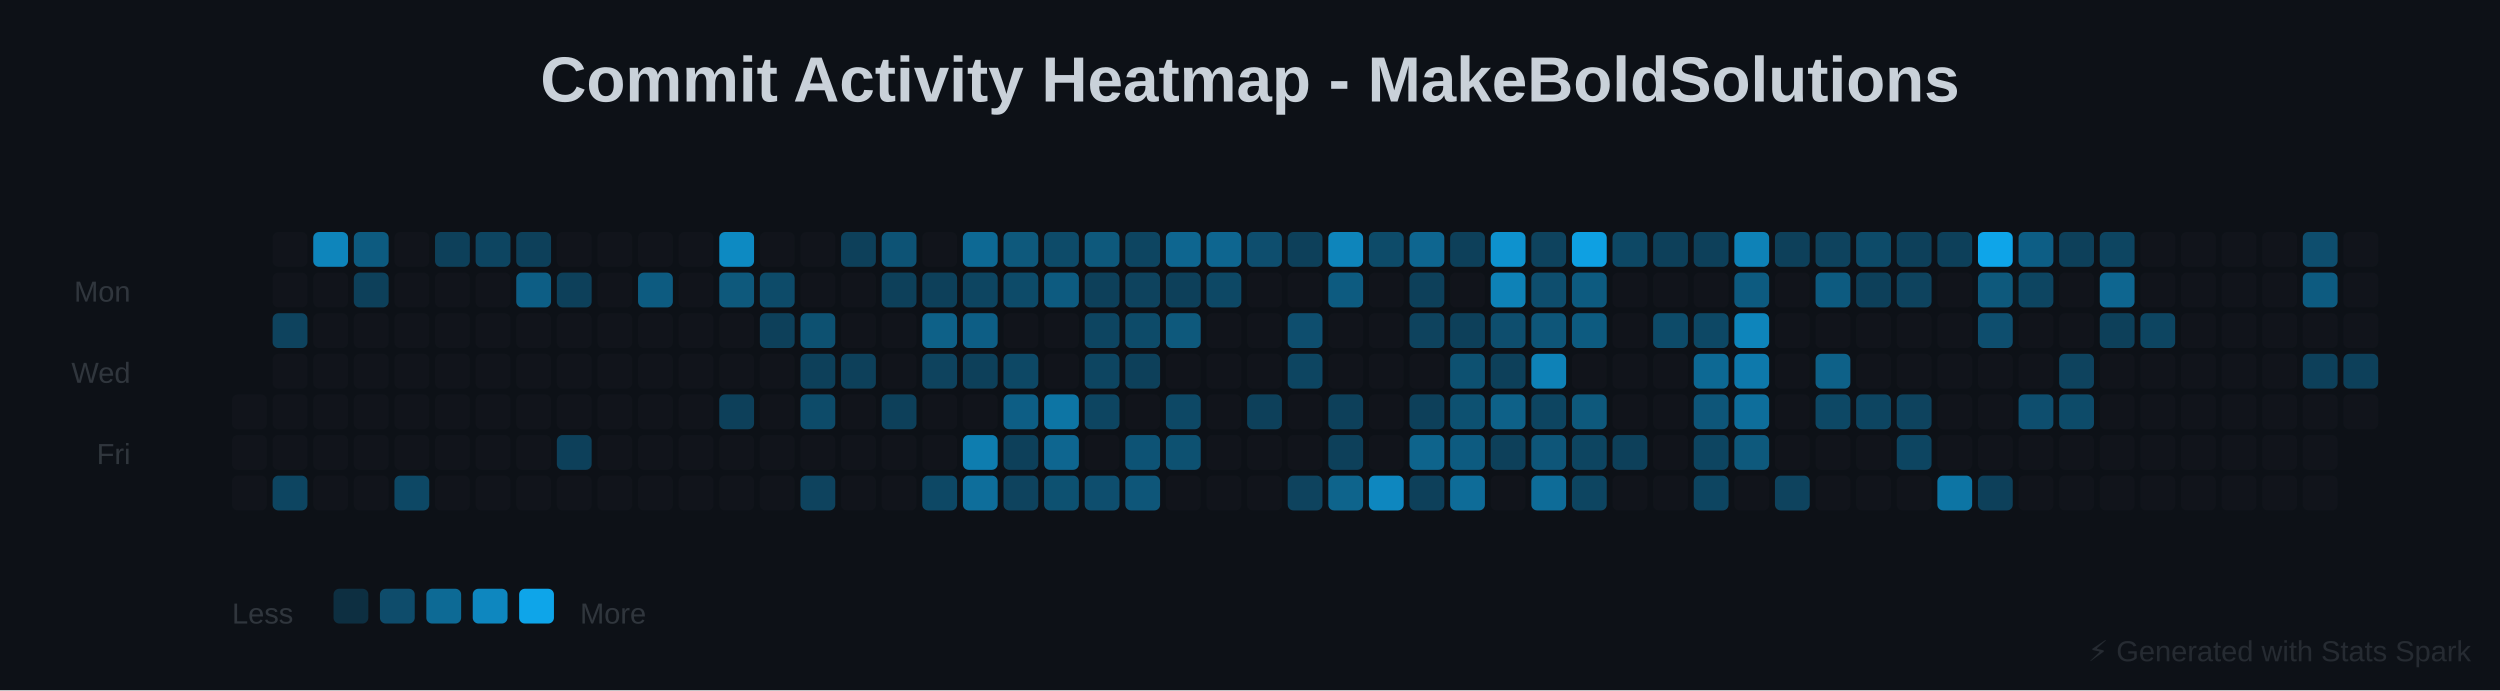
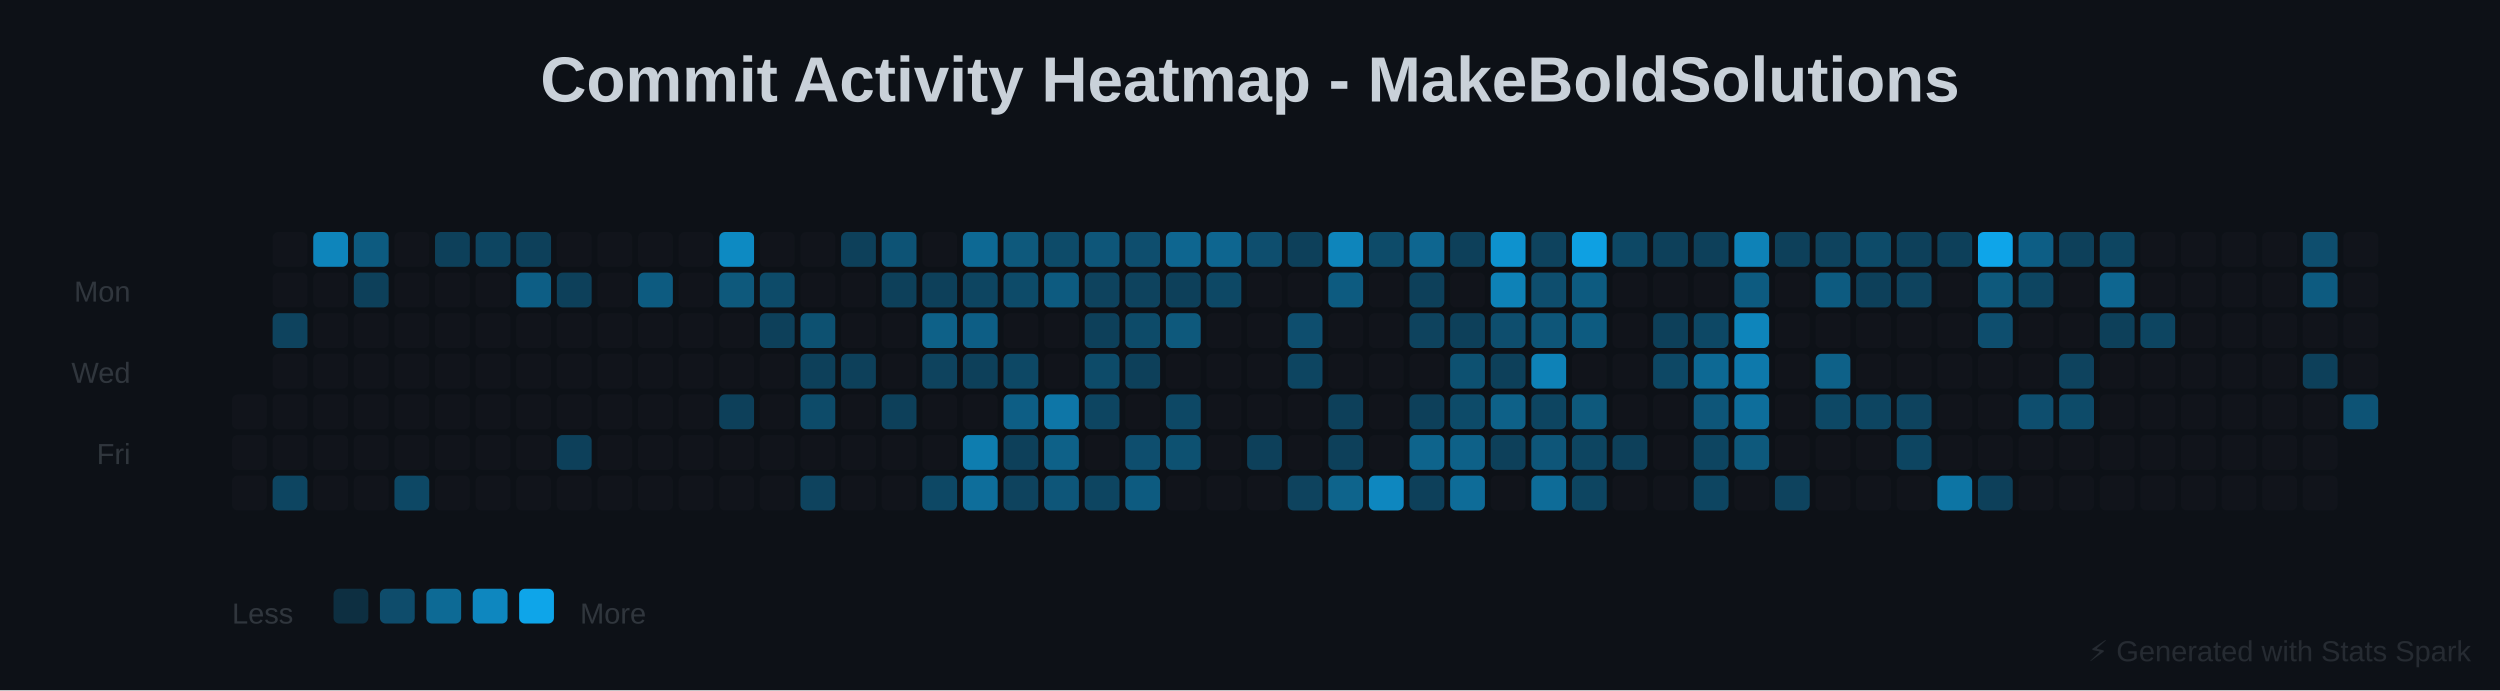
<svg xmlns="http://www.w3.org/2000/svg" baseProfile="full" height="238" version="1.1" width="862">
  <defs />
  <rect fill="#0D1117" height="238" width="862" x="0" y="0" />
  <text fill="#C9D1D9" font-family="Arial, sans-serif" font-size="22px" font-weight="bold" text-anchor="middle" x="431" y="35">Commit Activity Heatmap - MakeBoldSolutions</text>
  <text fill="#30363D" font-family="Arial, sans-serif" font-size="10px" text-anchor="end" x="45" y="104">Mon</text>
  <text fill="#30363D" font-family="Arial, sans-serif" font-size="10px" text-anchor="end" x="45" y="132">Wed</text>
  <text fill="#30363D" font-family="Arial, sans-serif" font-size="10px" text-anchor="end" x="45" y="160">Fri</text>
  <rect fill="#30363D" height="12" opacity="0.1" rx="2" width="12" x="80" y="136" />
  <rect fill="#30363D" height="12" opacity="0.1" rx="2" width="12" x="80" y="150" />
  <rect fill="#30363D" height="12" opacity="0.1" rx="2" width="12" x="80" y="164" />
  <rect fill="#30363D" height="12" opacity="0.1" rx="2" width="12" x="94" y="80" />
  <rect fill="#30363D" height="12" opacity="0.1" rx="2" width="12" x="94" y="94" />
  <rect fill="#0EA5E9" height="12" opacity="0.337" rx="2" width="12" x="94" y="108" />
  <rect fill="#30363D" height="12" opacity="0.1" rx="2" width="12" x="94" y="122" />
  <rect fill="#30363D" height="12" opacity="0.1" rx="2" width="12" x="94" y="136" />
  <rect fill="#30363D" height="12" opacity="0.1" rx="2" width="12" x="94" y="150" />
  <rect fill="#0EA5E9" height="12" opacity="0.355" rx="2" width="12" x="94" y="164" />
  <rect fill="#0EA5E9" height="12" opacity="0.779" rx="2" width="12" x="108" y="80" />
  <rect fill="#30363D" height="12" opacity="0.1" rx="2" width="12" x="108" y="94" />
  <rect fill="#30363D" height="12" opacity="0.1" rx="2" width="12" x="108" y="108" />
  <rect fill="#30363D" height="12" opacity="0.1" rx="2" width="12" x="108" y="122" />
  <rect fill="#30363D" height="12" opacity="0.1" rx="2" width="12" x="108" y="136" />
  <rect fill="#30363D" height="12" opacity="0.1" rx="2" width="12" x="108" y="150" />
  <rect fill="#30363D" height="12" opacity="0.1" rx="2" width="12" x="108" y="164" />
  <rect fill="#0EA5E9" height="12" opacity="0.503" rx="2" width="12" x="122" y="80" />
  <rect fill="#0EA5E9" height="12" opacity="0.318" rx="2" width="12" x="122" y="94" />
  <rect fill="#30363D" height="12" opacity="0.1" rx="2" width="12" x="122" y="108" />
  <rect fill="#30363D" height="12" opacity="0.1" rx="2" width="12" x="122" y="122" />
  <rect fill="#30363D" height="12" opacity="0.1" rx="2" width="12" x="122" y="136" />
  <rect fill="#30363D" height="12" opacity="0.1" rx="2" width="12" x="122" y="150" />
  <rect fill="#30363D" height="12" opacity="0.1" rx="2" width="12" x="122" y="164" />
  <rect fill="#30363D" height="12" opacity="0.1" rx="2" width="12" x="136" y="80" />
  <rect fill="#30363D" height="12" opacity="0.1" rx="2" width="12" x="136" y="94" />
  <rect fill="#30363D" height="12" opacity="0.1" rx="2" width="12" x="136" y="108" />
  <rect fill="#30363D" height="12" opacity="0.1" rx="2" width="12" x="136" y="122" />
  <rect fill="#30363D" height="12" opacity="0.1" rx="2" width="12" x="136" y="136" />
  <rect fill="#30363D" height="12" opacity="0.1" rx="2" width="12" x="136" y="150" />
  <rect fill="#0EA5E9" height="12" opacity="0.374" rx="2" width="12" x="136" y="164" />
  <rect fill="#0EA5E9" height="12" opacity="0.318" rx="2" width="12" x="150" y="80" />
  <rect fill="#30363D" height="12" opacity="0.1" rx="2" width="12" x="150" y="94" />
  <rect fill="#30363D" height="12" opacity="0.1" rx="2" width="12" x="150" y="108" />
  <rect fill="#30363D" height="12" opacity="0.1" rx="2" width="12" x="150" y="122" />
  <rect fill="#30363D" height="12" opacity="0.1" rx="2" width="12" x="150" y="136" />
  <rect fill="#30363D" height="12" opacity="0.1" rx="2" width="12" x="150" y="150" />
  <rect fill="#30363D" height="12" opacity="0.1" rx="2" width="12" x="150" y="164" />
  <rect fill="#0EA5E9" height="12" opacity="0.355" rx="2" width="12" x="164" y="80" />
  <rect fill="#30363D" height="12" opacity="0.1" rx="2" width="12" x="164" y="94" />
  <rect fill="#30363D" height="12" opacity="0.1" rx="2" width="12" x="164" y="108" />
  <rect fill="#30363D" height="12" opacity="0.1" rx="2" width="12" x="164" y="122" />
  <rect fill="#30363D" height="12" opacity="0.1" rx="2" width="12" x="164" y="136" />
  <rect fill="#30363D" height="12" opacity="0.1" rx="2" width="12" x="164" y="150" />
  <rect fill="#30363D" height="12" opacity="0.1" rx="2" width="12" x="164" y="164" />
  <rect fill="#0EA5E9" height="12" opacity="0.318" rx="2" width="12" x="178" y="80" />
  <rect fill="#0EA5E9" height="12" opacity="0.521" rx="2" width="12" x="178" y="94" />
  <rect fill="#30363D" height="12" opacity="0.1" rx="2" width="12" x="178" y="108" />
  <rect fill="#30363D" height="12" opacity="0.1" rx="2" width="12" x="178" y="122" />
  <rect fill="#30363D" height="12" opacity="0.1" rx="2" width="12" x="178" y="136" />
  <rect fill="#30363D" height="12" opacity="0.1" rx="2" width="12" x="178" y="150" />
  <rect fill="#30363D" height="12" opacity="0.1" rx="2" width="12" x="178" y="164" />
  <rect fill="#30363D" height="12" opacity="0.1" rx="2" width="12" x="192" y="80" />
  <rect fill="#0EA5E9" height="12" opacity="0.318" rx="2" width="12" x="192" y="94" />
  <rect fill="#30363D" height="12" opacity="0.1" rx="2" width="12" x="192" y="108" />
  <rect fill="#30363D" height="12" opacity="0.1" rx="2" width="12" x="192" y="122" />
  <rect fill="#30363D" height="12" opacity="0.1" rx="2" width="12" x="192" y="136" />
  <rect fill="#0EA5E9" height="12" opacity="0.318" rx="2" width="12" x="192" y="150" />
  <rect fill="#30363D" height="12" opacity="0.1" rx="2" width="12" x="192" y="164" />
  <rect fill="#30363D" height="12" opacity="0.1" rx="2" width="12" x="206" y="80" />
  <rect fill="#30363D" height="12" opacity="0.1" rx="2" width="12" x="206" y="94" />
  <rect fill="#30363D" height="12" opacity="0.1" rx="2" width="12" x="206" y="108" />
  <rect fill="#30363D" height="12" opacity="0.1" rx="2" width="12" x="206" y="122" />
  <rect fill="#30363D" height="12" opacity="0.1" rx="2" width="12" x="206" y="136" />
  <rect fill="#30363D" height="12" opacity="0.1" rx="2" width="12" x="206" y="150" />
  <rect fill="#30363D" height="12" opacity="0.1" rx="2" width="12" x="206" y="164" />
  <rect fill="#30363D" height="12" opacity="0.1" rx="2" width="12" x="220" y="80" />
  <rect fill="#0EA5E9" height="12" opacity="0.503" rx="2" width="12" x="220" y="94" />
  <rect fill="#30363D" height="12" opacity="0.1" rx="2" width="12" x="220" y="108" />
  <rect fill="#30363D" height="12" opacity="0.1" rx="2" width="12" x="220" y="122" />
  <rect fill="#30363D" height="12" opacity="0.1" rx="2" width="12" x="220" y="136" />
  <rect fill="#30363D" height="12" opacity="0.1" rx="2" width="12" x="220" y="150" />
  <rect fill="#30363D" height="12" opacity="0.1" rx="2" width="12" x="220" y="164" />
  <rect fill="#30363D" height="12" opacity="0.1" rx="2" width="12" x="234" y="80" />
  <rect fill="#30363D" height="12" opacity="0.1" rx="2" width="12" x="234" y="94" />
  <rect fill="#30363D" height="12" opacity="0.1" rx="2" width="12" x="234" y="108" />
  <rect fill="#30363D" height="12" opacity="0.1" rx="2" width="12" x="234" y="122" />
  <rect fill="#30363D" height="12" opacity="0.1" rx="2" width="12" x="234" y="136" />
  <rect fill="#30363D" height="12" opacity="0.1" rx="2" width="12" x="234" y="150" />
  <rect fill="#30363D" height="12" opacity="0.1" rx="2" width="12" x="234" y="164" />
  <rect fill="#0EA5E9" height="12" opacity="0.816" rx="2" width="12" x="248" y="80" />
  <rect fill="#0EA5E9" height="12" opacity="0.484" rx="2" width="12" x="248" y="94" />
  <rect fill="#30363D" height="12" opacity="0.1" rx="2" width="12" x="248" y="108" />
  <rect fill="#30363D" height="12" opacity="0.1" rx="2" width="12" x="248" y="122" />
  <rect fill="#0EA5E9" height="12" opacity="0.318" rx="2" width="12" x="248" y="136" />
  <rect fill="#30363D" height="12" opacity="0.1" rx="2" width="12" x="248" y="150" />
  <rect fill="#30363D" height="12" opacity="0.1" rx="2" width="12" x="248" y="164" />
  <rect fill="#30363D" height="12" opacity="0.1" rx="2" width="12" x="262" y="80" />
  <rect fill="#0EA5E9" height="12" opacity="0.392" rx="2" width="12" x="262" y="94" />
  <rect fill="#0EA5E9" height="12" opacity="0.318" rx="2" width="12" x="262" y="108" />
  <rect fill="#30363D" height="12" opacity="0.1" rx="2" width="12" x="262" y="122" />
  <rect fill="#30363D" height="12" opacity="0.1" rx="2" width="12" x="262" y="136" />
  <rect fill="#30363D" height="12" opacity="0.1" rx="2" width="12" x="262" y="150" />
  <rect fill="#30363D" height="12" opacity="0.1" rx="2" width="12" x="262" y="164" />
  <rect fill="#30363D" height="12" opacity="0.1" rx="2" width="12" x="276" y="80" />
  <rect fill="#30363D" height="12" opacity="0.1" rx="2" width="12" x="276" y="94" />
  <rect fill="#0EA5E9" height="12" opacity="0.429" rx="2" width="12" x="276" y="108" />
  <rect fill="#0EA5E9" height="12" opacity="0.318" rx="2" width="12" x="276" y="122" />
  <rect fill="#0EA5E9" height="12" opacity="0.392" rx="2" width="12" x="276" y="136" />
  <rect fill="#30363D" height="12" opacity="0.1" rx="2" width="12" x="276" y="150" />
  <rect fill="#0EA5E9" height="12" opacity="0.337" rx="2" width="12" x="276" y="164" />
  <rect fill="#0EA5E9" height="12" opacity="0.318" rx="2" width="12" x="290" y="80" />
  <rect fill="#30363D" height="12" opacity="0.1" rx="2" width="12" x="290" y="94" />
  <rect fill="#30363D" height="12" opacity="0.1" rx="2" width="12" x="290" y="108" />
  <rect fill="#0EA5E9" height="12" opacity="0.318" rx="2" width="12" x="290" y="122" />
  <rect fill="#30363D" height="12" opacity="0.1" rx="2" width="12" x="290" y="136" />
  <rect fill="#30363D" height="12" opacity="0.1" rx="2" width="12" x="290" y="150" />
  <rect fill="#30363D" height="12" opacity="0.1" rx="2" width="12" x="290" y="164" />
  <rect fill="#0EA5E9" height="12" opacity="0.447" rx="2" width="12" x="304" y="80" />
  <rect fill="#0EA5E9" height="12" opacity="0.318" rx="2" width="12" x="304" y="94" />
  <rect fill="#30363D" height="12" opacity="0.1" rx="2" width="12" x="304" y="108" />
  <rect fill="#30363D" height="12" opacity="0.1" rx="2" width="12" x="304" y="122" />
  <rect fill="#0EA5E9" height="12" opacity="0.318" rx="2" width="12" x="304" y="136" />
  <rect fill="#30363D" height="12" opacity="0.1" rx="2" width="12" x="304" y="150" />
  <rect fill="#30363D" height="12" opacity="0.1" rx="2" width="12" x="304" y="164" />
  <rect fill="#30363D" height="12" opacity="0.1" rx="2" width="12" x="318" y="80" />
  <rect fill="#0EA5E9" height="12" opacity="0.318" rx="2" width="12" x="318" y="94" />
  <rect fill="#0EA5E9" height="12" opacity="0.539" rx="2" width="12" x="318" y="108" />
  <rect fill="#0EA5E9" height="12" opacity="0.337" rx="2" width="12" x="318" y="122" />
  <rect fill="#30363D" height="12" opacity="0.1" rx="2" width="12" x="318" y="136" />
  <rect fill="#30363D" height="12" opacity="0.1" rx="2" width="12" x="318" y="150" />
  <rect fill="#0EA5E9" height="12" opacity="0.374" rx="2" width="12" x="318" y="164" />
  <rect fill="#0EA5E9" height="12" opacity="0.595" rx="2" width="12" x="332" y="80" />
  <rect fill="#0EA5E9" height="12" opacity="0.355" rx="2" width="12" x="332" y="94" />
  <rect fill="#0EA5E9" height="12" opacity="0.521" rx="2" width="12" x="332" y="108" />
  <rect fill="#0EA5E9" height="12" opacity="0.318" rx="2" width="12" x="332" y="122" />
  <rect fill="#30363D" height="12" opacity="0.1" rx="2" width="12" x="332" y="136" />
  <rect fill="#0EA5E9" height="12" opacity="0.724" rx="2" width="12" x="332" y="150" />
  <rect fill="#0EA5E9" height="12" opacity="0.632" rx="2" width="12" x="332" y="164" />
  <rect fill="#0EA5E9" height="12" opacity="0.484" rx="2" width="12" x="346" y="80" />
  <rect fill="#0EA5E9" height="12" opacity="0.392" rx="2" width="12" x="346" y="94" />
  <rect fill="#30363D" height="12" opacity="0.1" rx="2" width="12" x="346" y="108" />
  <rect fill="#0EA5E9" height="12" opacity="0.374" rx="2" width="12" x="346" y="122" />
  <rect fill="#0EA5E9" height="12" opacity="0.521" rx="2" width="12" x="346" y="136" />
  <rect fill="#0EA5E9" height="12" opacity="0.318" rx="2" width="12" x="346" y="150" />
  <rect fill="#0EA5E9" height="12" opacity="0.337" rx="2" width="12" x="346" y="164" />
  <rect fill="#0EA5E9" height="12" opacity="0.392" rx="2" width="12" x="360" y="80" />
  <rect fill="#0EA5E9" height="12" opacity="0.503" rx="2" width="12" x="360" y="94" />
  <rect fill="#30363D" height="12" opacity="0.1" rx="2" width="12" x="360" y="108" />
  <rect fill="#30363D" height="12" opacity="0.1" rx="2" width="12" x="360" y="122" />
-   <rect fill="#0EA5E9" height="12" opacity="0.668" rx="2" width="12" x="360" y="136" />
-   <rect fill="#0EA5E9" height="12" opacity="0.576" rx="2" width="12" x="360" y="150" />
-   <rect fill="#0EA5E9" height="12" opacity="0.429" rx="2" width="12" x="360" y="164" />
-   <rect fill="#0EA5E9" height="12" opacity="0.484" rx="2" width="12" x="374" y="80" />
-   <rect fill="#0EA5E9" height="12" opacity="0.318" rx="2" width="12" x="374" y="94" />
-   <rect fill="#0EA5E9" height="12" opacity="0.355" rx="2" width="12" x="374" y="108" />
-   <rect fill="#0EA5E9" height="12" opacity="0.355" rx="2" width="12" x="374" y="122" />
+   <rect fill="#0EA5E9" height="12" opacity="0.687" rx="2" width="12" x="360" y="136" />
+   <rect fill="#0EA5E9" height="12" opacity="0.539" rx="2" width="12" x="360" y="150" />
+   <rect fill="#0EA5E9" height="12" opacity="0.466" rx="2" width="12" x="360" y="164" />
+   <rect fill="#0EA5E9" height="12" opacity="0.466" rx="2" width="12" x="374" y="80" />
+   <rect fill="#0EA5E9" height="12" opacity="0.337" rx="2" width="12" x="374" y="94" />
+   <rect fill="#0EA5E9" height="12" opacity="0.318" rx="2" width="12" x="374" y="108" />
+   <rect fill="#0EA5E9" height="12" opacity="0.392" rx="2" width="12" x="374" y="122" />
  <rect fill="#0EA5E9" height="12" opacity="0.355" rx="2" width="12" x="374" y="136" />
  <rect fill="#30363D" height="12" opacity="0.1" rx="2" width="12" x="374" y="150" />
-   <rect fill="#0EA5E9" height="12" opacity="0.411" rx="2" width="12" x="374" y="164" />
-   <rect fill="#0EA5E9" height="12" opacity="0.355" rx="2" width="12" x="388" y="80" />
+   <rect fill="#0EA5E9" height="12" opacity="0.355" rx="2" width="12" x="374" y="164" />
+   <rect fill="#0EA5E9" height="12" opacity="0.411" rx="2" width="12" x="388" y="80" />
  <rect fill="#0EA5E9" height="12" opacity="0.337" rx="2" width="12" x="388" y="94" />
  <rect fill="#0EA5E9" height="12" opacity="0.392" rx="2" width="12" x="388" y="108" />
  <rect fill="#0EA5E9" height="12" opacity="0.318" rx="2" width="12" x="388" y="122" />
  <rect fill="#30363D" height="12" opacity="0.1" rx="2" width="12" x="388" y="136" />
-   <rect fill="#0EA5E9" height="12" opacity="0.447" rx="2" width="12" x="388" y="150" />
-   <rect fill="#0EA5E9" height="12" opacity="0.466" rx="2" width="12" x="388" y="164" />
+   <rect fill="#0EA5E9" height="12" opacity="0.411" rx="2" width="12" x="388" y="150" />
+   <rect fill="#0EA5E9" height="12" opacity="0.503" rx="2" width="12" x="388" y="164" />
  <rect fill="#0EA5E9" height="12" opacity="0.576" rx="2" width="12" x="402" y="80" />
  <rect fill="#0EA5E9" height="12" opacity="0.318" rx="2" width="12" x="402" y="94" />
  <rect fill="#0EA5E9" height="12" opacity="0.484" rx="2" width="12" x="402" y="108" />
  <rect fill="#30363D" height="12" opacity="0.1" rx="2" width="12" x="402" y="122" />
  <rect fill="#0EA5E9" height="12" opacity="0.374" rx="2" width="12" x="402" y="136" />
  <rect fill="#0EA5E9" height="12" opacity="0.429" rx="2" width="12" x="402" y="150" />
  <rect fill="#30363D" height="12" opacity="0.1" rx="2" width="12" x="402" y="164" />
  <rect fill="#0EA5E9" height="12" opacity="0.576" rx="2" width="12" x="416" y="80" />
  <rect fill="#0EA5E9" height="12" opacity="0.374" rx="2" width="12" x="416" y="94" />
  <rect fill="#30363D" height="12" opacity="0.1" rx="2" width="12" x="416" y="108" />
  <rect fill="#30363D" height="12" opacity="0.1" rx="2" width="12" x="416" y="122" />
  <rect fill="#30363D" height="12" opacity="0.1" rx="2" width="12" x="416" y="136" />
  <rect fill="#30363D" height="12" opacity="0.1" rx="2" width="12" x="416" y="150" />
  <rect fill="#30363D" height="12" opacity="0.1" rx="2" width="12" x="416" y="164" />
  <rect fill="#0EA5E9" height="12" opacity="0.411" rx="2" width="12" x="430" y="80" />
  <rect fill="#30363D" height="12" opacity="0.1" rx="2" width="12" x="430" y="94" />
  <rect fill="#30363D" height="12" opacity="0.1" rx="2" width="12" x="430" y="108" />
  <rect fill="#30363D" height="12" opacity="0.1" rx="2" width="12" x="430" y="122" />
-   <rect fill="#0EA5E9" height="12" opacity="0.318" rx="2" width="12" x="430" y="136" />
-   <rect fill="#30363D" height="12" opacity="0.1" rx="2" width="12" x="430" y="150" />
+   <rect fill="#30363D" height="12" opacity="0.1" rx="2" width="12" x="430" y="136" />
+   <rect fill="#0EA5E9" height="12" opacity="0.318" rx="2" width="12" x="430" y="150" />
  <rect fill="#30363D" height="12" opacity="0.1" rx="2" width="12" x="430" y="164" />
  <rect fill="#0EA5E9" height="12" opacity="0.318" rx="2" width="12" x="444" y="80" />
  <rect fill="#30363D" height="12" opacity="0.1" rx="2" width="12" x="444" y="94" />
  <rect fill="#0EA5E9" height="12" opacity="0.411" rx="2" width="12" x="444" y="108" />
  <rect fill="#0EA5E9" height="12" opacity="0.355" rx="2" width="12" x="444" y="122" />
  <rect fill="#30363D" height="12" opacity="0.1" rx="2" width="12" x="444" y="136" />
  <rect fill="#30363D" height="12" opacity="0.1" rx="2" width="12" x="444" y="150" />
  <rect fill="#0EA5E9" height="12" opacity="0.337" rx="2" width="12" x="444" y="164" />
  <rect fill="#0EA5E9" height="12" opacity="0.779" rx="2" width="12" x="458" y="80" />
  <rect fill="#0EA5E9" height="12" opacity="0.503" rx="2" width="12" x="458" y="94" />
  <rect fill="#30363D" height="12" opacity="0.1" rx="2" width="12" x="458" y="108" />
  <rect fill="#30363D" height="12" opacity="0.1" rx="2" width="12" x="458" y="122" />
  <rect fill="#0EA5E9" height="12" opacity="0.318" rx="2" width="12" x="458" y="136" />
  <rect fill="#0EA5E9" height="12" opacity="0.318" rx="2" width="12" x="458" y="150" />
  <rect fill="#0EA5E9" height="12" opacity="0.558" rx="2" width="12" x="458" y="164" />
  <rect fill="#0EA5E9" height="12" opacity="0.392" rx="2" width="12" x="472" y="80" />
  <rect fill="#30363D" height="12" opacity="0.1" rx="2" width="12" x="472" y="94" />
  <rect fill="#30363D" height="12" opacity="0.1" rx="2" width="12" x="472" y="108" />
  <rect fill="#30363D" height="12" opacity="0.1" rx="2" width="12" x="472" y="122" />
  <rect fill="#30363D" height="12" opacity="0.1" rx="2" width="12" x="472" y="136" />
  <rect fill="#30363D" height="12" opacity="0.1" rx="2" width="12" x="472" y="150" />
  <rect fill="#0EA5E9" height="12" opacity="0.797" rx="2" width="12" x="472" y="164" />
  <rect fill="#0EA5E9" height="12" opacity="0.576" rx="2" width="12" x="486" y="80" />
  <rect fill="#0EA5E9" height="12" opacity="0.318" rx="2" width="12" x="486" y="94" />
  <rect fill="#0EA5E9" height="12" opacity="0.337" rx="2" width="12" x="486" y="108" />
  <rect fill="#30363D" height="12" opacity="0.1" rx="2" width="12" x="486" y="122" />
  <rect fill="#0EA5E9" height="12" opacity="0.318" rx="2" width="12" x="486" y="136" />
  <rect fill="#0EA5E9" height="12" opacity="0.558" rx="2" width="12" x="486" y="150" />
  <rect fill="#0EA5E9" height="12" opacity="0.318" rx="2" width="12" x="486" y="164" />
  <rect fill="#0EA5E9" height="12" opacity="0.318" rx="2" width="12" x="500" y="80" />
  <rect fill="#30363D" height="12" opacity="0.1" rx="2" width="12" x="500" y="94" />
  <rect fill="#0EA5E9" height="12" opacity="0.318" rx="2" width="12" x="500" y="108" />
  <rect fill="#0EA5E9" height="12" opacity="0.429" rx="2" width="12" x="500" y="122" />
-   <rect fill="#0EA5E9" height="12" opacity="0.429" rx="2" width="12" x="500" y="136" />
-   <rect fill="#0EA5E9" height="12" opacity="0.503" rx="2" width="12" x="500" y="150" />
+   <rect fill="#0EA5E9" height="12" opacity="0.392" rx="2" width="12" x="500" y="136" />
+   <rect fill="#0EA5E9" height="12" opacity="0.539" rx="2" width="12" x="500" y="150" />
  <rect fill="#0EA5E9" height="12" opacity="0.613" rx="2" width="12" x="500" y="164" />
  <rect fill="#0EA5E9" height="12" opacity="0.871" rx="2" width="12" x="514" y="80" />
  <rect fill="#0EA5E9" height="12" opacity="0.761" rx="2" width="12" x="514" y="94" />
  <rect fill="#0EA5E9" height="12" opacity="0.411" rx="2" width="12" x="514" y="108" />
  <rect fill="#0EA5E9" height="12" opacity="0.318" rx="2" width="12" x="514" y="122" />
  <rect fill="#0EA5E9" height="12" opacity="0.539" rx="2" width="12" x="514" y="136" />
  <rect fill="#0EA5E9" height="12" opacity="0.318" rx="2" width="12" x="514" y="150" />
  <rect fill="#30363D" height="12" opacity="0.1" rx="2" width="12" x="514" y="164" />
  <rect fill="#0EA5E9" height="12" opacity="0.337" rx="2" width="12" x="528" y="80" />
  <rect fill="#0EA5E9" height="12" opacity="0.411" rx="2" width="12" x="528" y="94" />
  <rect fill="#0EA5E9" height="12" opacity="0.466" rx="2" width="12" x="528" y="108" />
  <rect fill="#0EA5E9" height="12" opacity="0.761" rx="2" width="12" x="528" y="122" />
  <rect fill="#0EA5E9" height="12" opacity="0.355" rx="2" width="12" x="528" y="136" />
  <rect fill="#0EA5E9" height="12" opacity="0.466" rx="2" width="12" x="528" y="150" />
  <rect fill="#0EA5E9" height="12" opacity="0.613" rx="2" width="12" x="528" y="164" />
  <rect fill="#0EA5E9" height="12" opacity="0.963" rx="2" width="12" x="542" y="80" />
  <rect fill="#0EA5E9" height="12" opacity="0.503" rx="2" width="12" x="542" y="94" />
  <rect fill="#0EA5E9" height="12" opacity="0.503" rx="2" width="12" x="542" y="108" />
  <rect fill="#30363D" height="12" opacity="0.1" rx="2" width="12" x="542" y="122" />
  <rect fill="#0EA5E9" height="12" opacity="0.484" rx="2" width="12" x="542" y="136" />
  <rect fill="#0EA5E9" height="12" opacity="0.355" rx="2" width="12" x="542" y="150" />
  <rect fill="#0EA5E9" height="12" opacity="0.355" rx="2" width="12" x="542" y="164" />
  <rect fill="#0EA5E9" height="12" opacity="0.374" rx="2" width="12" x="556" y="80" />
  <rect fill="#30363D" height="12" opacity="0.1" rx="2" width="12" x="556" y="94" />
  <rect fill="#30363D" height="12" opacity="0.1" rx="2" width="12" x="556" y="108" />
  <rect fill="#30363D" height="12" opacity="0.1" rx="2" width="12" x="556" y="122" />
  <rect fill="#30363D" height="12" opacity="0.1" rx="2" width="12" x="556" y="136" />
  <rect fill="#0EA5E9" height="12" opacity="0.318" rx="2" width="12" x="556" y="150" />
  <rect fill="#30363D" height="12" opacity="0.1" rx="2" width="12" x="556" y="164" />
  <rect fill="#0EA5E9" height="12" opacity="0.318" rx="2" width="12" x="570" y="80" />
  <rect fill="#30363D" height="12" opacity="0.1" rx="2" width="12" x="570" y="94" />
-   <rect fill="#0EA5E9" height="12" opacity="0.392" rx="2" width="12" x="570" y="108" />
-   <rect fill="#30363D" height="12" opacity="0.1" rx="2" width="12" x="570" y="122" />
+   <rect fill="#0EA5E9" height="12" opacity="0.318" rx="2" width="12" x="570" y="108" />
+   <rect fill="#0EA5E9" height="12" opacity="0.374" rx="2" width="12" x="570" y="122" />
  <rect fill="#30363D" height="12" opacity="0.1" rx="2" width="12" x="570" y="136" />
  <rect fill="#30363D" height="12" opacity="0.1" rx="2" width="12" x="570" y="150" />
  <rect fill="#30363D" height="12" opacity="0.1" rx="2" width="12" x="570" y="164" />
  <rect fill="#0EA5E9" height="12" opacity="0.318" rx="2" width="12" x="584" y="80" />
  <rect fill="#30363D" height="12" opacity="0.1" rx="2" width="12" x="584" y="94" />
  <rect fill="#0EA5E9" height="12" opacity="0.374" rx="2" width="12" x="584" y="108" />
  <rect fill="#0EA5E9" height="12" opacity="0.595" rx="2" width="12" x="584" y="122" />
  <rect fill="#0EA5E9" height="12" opacity="0.466" rx="2" width="12" x="584" y="136" />
  <rect fill="#0EA5E9" height="12" opacity="0.355" rx="2" width="12" x="584" y="150" />
  <rect fill="#0EA5E9" height="12" opacity="0.355" rx="2" width="12" x="584" y="164" />
  <rect fill="#0EA5E9" height="12" opacity="0.761" rx="2" width="12" x="598" y="80" />
  <rect fill="#0EA5E9" height="12" opacity="0.503" rx="2" width="12" x="598" y="94" />
  <rect fill="#0EA5E9" height="12" opacity="0.779" rx="2" width="12" x="598" y="108" />
  <rect fill="#0EA5E9" height="12" opacity="0.705" rx="2" width="12" x="598" y="122" />
  <rect fill="#0EA5E9" height="12" opacity="0.632" rx="2" width="12" x="598" y="136" />
  <rect fill="#0EA5E9" height="12" opacity="0.484" rx="2" width="12" x="598" y="150" />
  <rect fill="#30363D" height="12" opacity="0.1" rx="2" width="12" x="598" y="164" />
  <rect fill="#0EA5E9" height="12" opacity="0.318" rx="2" width="12" x="612" y="80" />
  <rect fill="#30363D" height="12" opacity="0.1" rx="2" width="12" x="612" y="94" />
  <rect fill="#30363D" height="12" opacity="0.1" rx="2" width="12" x="612" y="108" />
  <rect fill="#30363D" height="12" opacity="0.1" rx="2" width="12" x="612" y="122" />
  <rect fill="#30363D" height="12" opacity="0.1" rx="2" width="12" x="612" y="136" />
  <rect fill="#30363D" height="12" opacity="0.1" rx="2" width="12" x="612" y="150" />
  <rect fill="#0EA5E9" height="12" opacity="0.337" rx="2" width="12" x="612" y="164" />
  <rect fill="#0EA5E9" height="12" opacity="0.337" rx="2" width="12" x="626" y="80" />
  <rect fill="#0EA5E9" height="12" opacity="0.503" rx="2" width="12" x="626" y="94" />
  <rect fill="#30363D" height="12" opacity="0.1" rx="2" width="12" x="626" y="108" />
  <rect fill="#0EA5E9" height="12" opacity="0.539" rx="2" width="12" x="626" y="122" />
  <rect fill="#0EA5E9" height="12" opacity="0.374" rx="2" width="12" x="626" y="136" />
  <rect fill="#30363D" height="12" opacity="0.1" rx="2" width="12" x="626" y="150" />
  <rect fill="#30363D" height="12" opacity="0.1" rx="2" width="12" x="626" y="164" />
  <rect fill="#0EA5E9" height="12" opacity="0.392" rx="2" width="12" x="640" y="80" />
  <rect fill="#0EA5E9" height="12" opacity="0.318" rx="2" width="12" x="640" y="94" />
  <rect fill="#30363D" height="12" opacity="0.1" rx="2" width="12" x="640" y="108" />
  <rect fill="#30363D" height="12" opacity="0.1" rx="2" width="12" x="640" y="122" />
  <rect fill="#0EA5E9" height="12" opacity="0.355" rx="2" width="12" x="640" y="136" />
  <rect fill="#30363D" height="12" opacity="0.1" rx="2" width="12" x="640" y="150" />
  <rect fill="#30363D" height="12" opacity="0.1" rx="2" width="12" x="640" y="164" />
  <rect fill="#0EA5E9" height="12" opacity="0.318" rx="2" width="12" x="654" y="80" />
  <rect fill="#0EA5E9" height="12" opacity="0.337" rx="2" width="12" x="654" y="94" />
  <rect fill="#30363D" height="12" opacity="0.1" rx="2" width="12" x="654" y="108" />
  <rect fill="#30363D" height="12" opacity="0.1" rx="2" width="12" x="654" y="122" />
  <rect fill="#0EA5E9" height="12" opacity="0.337" rx="2" width="12" x="654" y="136" />
  <rect fill="#0EA5E9" height="12" opacity="0.355" rx="2" width="12" x="654" y="150" />
  <rect fill="#30363D" height="12" opacity="0.1" rx="2" width="12" x="654" y="164" />
  <rect fill="#0EA5E9" height="12" opacity="0.318" rx="2" width="12" x="668" y="80" />
  <rect fill="#30363D" height="12" opacity="0.1" rx="2" width="12" x="668" y="94" />
  <rect fill="#30363D" height="12" opacity="0.1" rx="2" width="12" x="668" y="108" />
  <rect fill="#30363D" height="12" opacity="0.1" rx="2" width="12" x="668" y="122" />
  <rect fill="#30363D" height="12" opacity="0.1" rx="2" width="12" x="668" y="136" />
  <rect fill="#30363D" height="12" opacity="0.1" rx="2" width="12" x="668" y="150" />
  <rect fill="#0EA5E9" height="12" opacity="0.668" rx="2" width="12" x="668" y="164" />
  <rect fill="#0EA5E9" height="12" opacity="1.0" rx="2" width="12" x="682" y="80" />
  <rect fill="#0EA5E9" height="12" opacity="0.484" rx="2" width="12" x="682" y="94" />
  <rect fill="#0EA5E9" height="12" opacity="0.411" rx="2" width="12" x="682" y="108" />
  <rect fill="#30363D" height="12" opacity="0.1" rx="2" width="12" x="682" y="122" />
  <rect fill="#30363D" height="12" opacity="0.1" rx="2" width="12" x="682" y="136" />
  <rect fill="#30363D" height="12" opacity="0.1" rx="2" width="12" x="682" y="150" />
  <rect fill="#0EA5E9" height="12" opacity="0.318" rx="2" width="12" x="682" y="164" />
  <rect fill="#0EA5E9" height="12" opacity="0.521" rx="2" width="12" x="696" y="80" />
  <rect fill="#0EA5E9" height="12" opacity="0.355" rx="2" width="12" x="696" y="94" />
  <rect fill="#30363D" height="12" opacity="0.1" rx="2" width="12" x="696" y="108" />
  <rect fill="#30363D" height="12" opacity="0.1" rx="2" width="12" x="696" y="122" />
  <rect fill="#0EA5E9" height="12" opacity="0.411" rx="2" width="12" x="696" y="136" />
  <rect fill="#30363D" height="12" opacity="0.1" rx="2" width="12" x="696" y="150" />
  <rect fill="#30363D" height="12" opacity="0.1" rx="2" width="12" x="696" y="164" />
  <rect fill="#0EA5E9" height="12" opacity="0.318" rx="2" width="12" x="710" y="80" />
  <rect fill="#30363D" height="12" opacity="0.1" rx="2" width="12" x="710" y="94" />
  <rect fill="#30363D" height="12" opacity="0.1" rx="2" width="12" x="710" y="108" />
  <rect fill="#0EA5E9" height="12" opacity="0.337" rx="2" width="12" x="710" y="122" />
  <rect fill="#0EA5E9" height="12" opacity="0.392" rx="2" width="12" x="710" y="136" />
  <rect fill="#30363D" height="12" opacity="0.1" rx="2" width="12" x="710" y="150" />
  <rect fill="#30363D" height="12" opacity="0.1" rx="2" width="12" x="710" y="164" />
  <rect fill="#0EA5E9" height="12" opacity="0.355" rx="2" width="12" x="724" y="80" />
  <rect fill="#0EA5E9" height="12" opacity="0.576" rx="2" width="12" x="724" y="94" />
  <rect fill="#0EA5E9" height="12" opacity="0.318" rx="2" width="12" x="724" y="108" />
  <rect fill="#30363D" height="12" opacity="0.1" rx="2" width="12" x="724" y="122" />
  <rect fill="#30363D" height="12" opacity="0.1" rx="2" width="12" x="724" y="136" />
  <rect fill="#30363D" height="12" opacity="0.1" rx="2" width="12" x="724" y="150" />
  <rect fill="#30363D" height="12" opacity="0.1" rx="2" width="12" x="724" y="164" />
  <rect fill="#30363D" height="12" opacity="0.1" rx="2" width="12" x="738" y="80" />
  <rect fill="#30363D" height="12" opacity="0.1" rx="2" width="12" x="738" y="94" />
  <rect fill="#0EA5E9" height="12" opacity="0.355" rx="2" width="12" x="738" y="108" />
  <rect fill="#30363D" height="12" opacity="0.1" rx="2" width="12" x="738" y="122" />
  <rect fill="#30363D" height="12" opacity="0.1" rx="2" width="12" x="738" y="136" />
  <rect fill="#30363D" height="12" opacity="0.1" rx="2" width="12" x="738" y="150" />
  <rect fill="#30363D" height="12" opacity="0.1" rx="2" width="12" x="738" y="164" />
  <rect fill="#30363D" height="12" opacity="0.1" rx="2" width="12" x="752" y="80" />
  <rect fill="#30363D" height="12" opacity="0.1" rx="2" width="12" x="752" y="94" />
  <rect fill="#30363D" height="12" opacity="0.1" rx="2" width="12" x="752" y="108" />
  <rect fill="#30363D" height="12" opacity="0.1" rx="2" width="12" x="752" y="122" />
  <rect fill="#30363D" height="12" opacity="0.1" rx="2" width="12" x="752" y="136" />
  <rect fill="#30363D" height="12" opacity="0.1" rx="2" width="12" x="752" y="150" />
  <rect fill="#30363D" height="12" opacity="0.1" rx="2" width="12" x="752" y="164" />
  <rect fill="#30363D" height="12" opacity="0.1" rx="2" width="12" x="766" y="80" />
  <rect fill="#30363D" height="12" opacity="0.1" rx="2" width="12" x="766" y="94" />
  <rect fill="#30363D" height="12" opacity="0.1" rx="2" width="12" x="766" y="108" />
  <rect fill="#30363D" height="12" opacity="0.1" rx="2" width="12" x="766" y="122" />
  <rect fill="#30363D" height="12" opacity="0.1" rx="2" width="12" x="766" y="136" />
  <rect fill="#30363D" height="12" opacity="0.1" rx="2" width="12" x="766" y="150" />
  <rect fill="#30363D" height="12" opacity="0.1" rx="2" width="12" x="766" y="164" />
  <rect fill="#30363D" height="12" opacity="0.1" rx="2" width="12" x="780" y="80" />
  <rect fill="#30363D" height="12" opacity="0.1" rx="2" width="12" x="780" y="94" />
  <rect fill="#30363D" height="12" opacity="0.1" rx="2" width="12" x="780" y="108" />
  <rect fill="#30363D" height="12" opacity="0.1" rx="2" width="12" x="780" y="122" />
  <rect fill="#30363D" height="12" opacity="0.1" rx="2" width="12" x="780" y="136" />
  <rect fill="#30363D" height="12" opacity="0.1" rx="2" width="12" x="780" y="150" />
  <rect fill="#30363D" height="12" opacity="0.1" rx="2" width="12" x="780" y="164" />
  <rect fill="#0EA5E9" height="12" opacity="0.411" rx="2" width="12" x="794" y="80" />
  <rect fill="#0EA5E9" height="12" opacity="0.503" rx="2" width="12" x="794" y="94" />
  <rect fill="#30363D" height="12" opacity="0.1" rx="2" width="12" x="794" y="108" />
  <rect fill="#0EA5E9" height="12" opacity="0.318" rx="2" width="12" x="794" y="122" />
  <rect fill="#30363D" height="12" opacity="0.1" rx="2" width="12" x="794" y="136" />
  <rect fill="#30363D" height="12" opacity="0.1" rx="2" width="12" x="794" y="150" />
  <rect fill="#30363D" height="12" opacity="0.1" rx="2" width="12" x="794" y="164" />
  <rect fill="#30363D" height="12" opacity="0.1" rx="2" width="12" x="808" y="80" />
  <rect fill="#30363D" height="12" opacity="0.1" rx="2" width="12" x="808" y="94" />
  <rect fill="#30363D" height="12" opacity="0.1" rx="2" width="12" x="808" y="108" />
-   <rect fill="#0EA5E9" height="12" opacity="0.318" rx="2" width="12" x="808" y="122" />
-   <rect fill="#30363D" height="12" opacity="0.1" rx="2" width="12" x="808" y="136" />
+   <rect fill="#30363D" height="12" opacity="0.1" rx="2" width="12" x="808" y="122" />
+   <rect fill="#0EA5E9" height="12" opacity="0.447" rx="2" width="12" x="808" y="136" />
  <text fill="#30363D" font-family="Arial, sans-serif" font-size="10px" x="80" y="215">Less</text>
  <rect fill="#0EA5E9" height="12" opacity="0.2" rx="2" width="12" x="115" y="203" />
  <rect fill="#0EA5E9" height="12" opacity="0.4" rx="2" width="12" x="131" y="203" />
  <rect fill="#0EA5E9" height="12" opacity="0.6" rx="2" width="12" x="147" y="203" />
  <rect fill="#0EA5E9" height="12" opacity="0.8" rx="2" width="12" x="163" y="203" />
  <rect fill="#0EA5E9" height="12" opacity="1.0" rx="2" width="12" x="179" y="203" />
  <text fill="#30363D" font-family="Arial, sans-serif" font-size="10px" x="200" y="215">More</text>
  <text fill="#30363D" font-family="Arial, sans-serif" font-size="10px" opacity="0.7" text-anchor="end" x="852" y="228">⚡ Generated with Stats Spark</text>
</svg>
